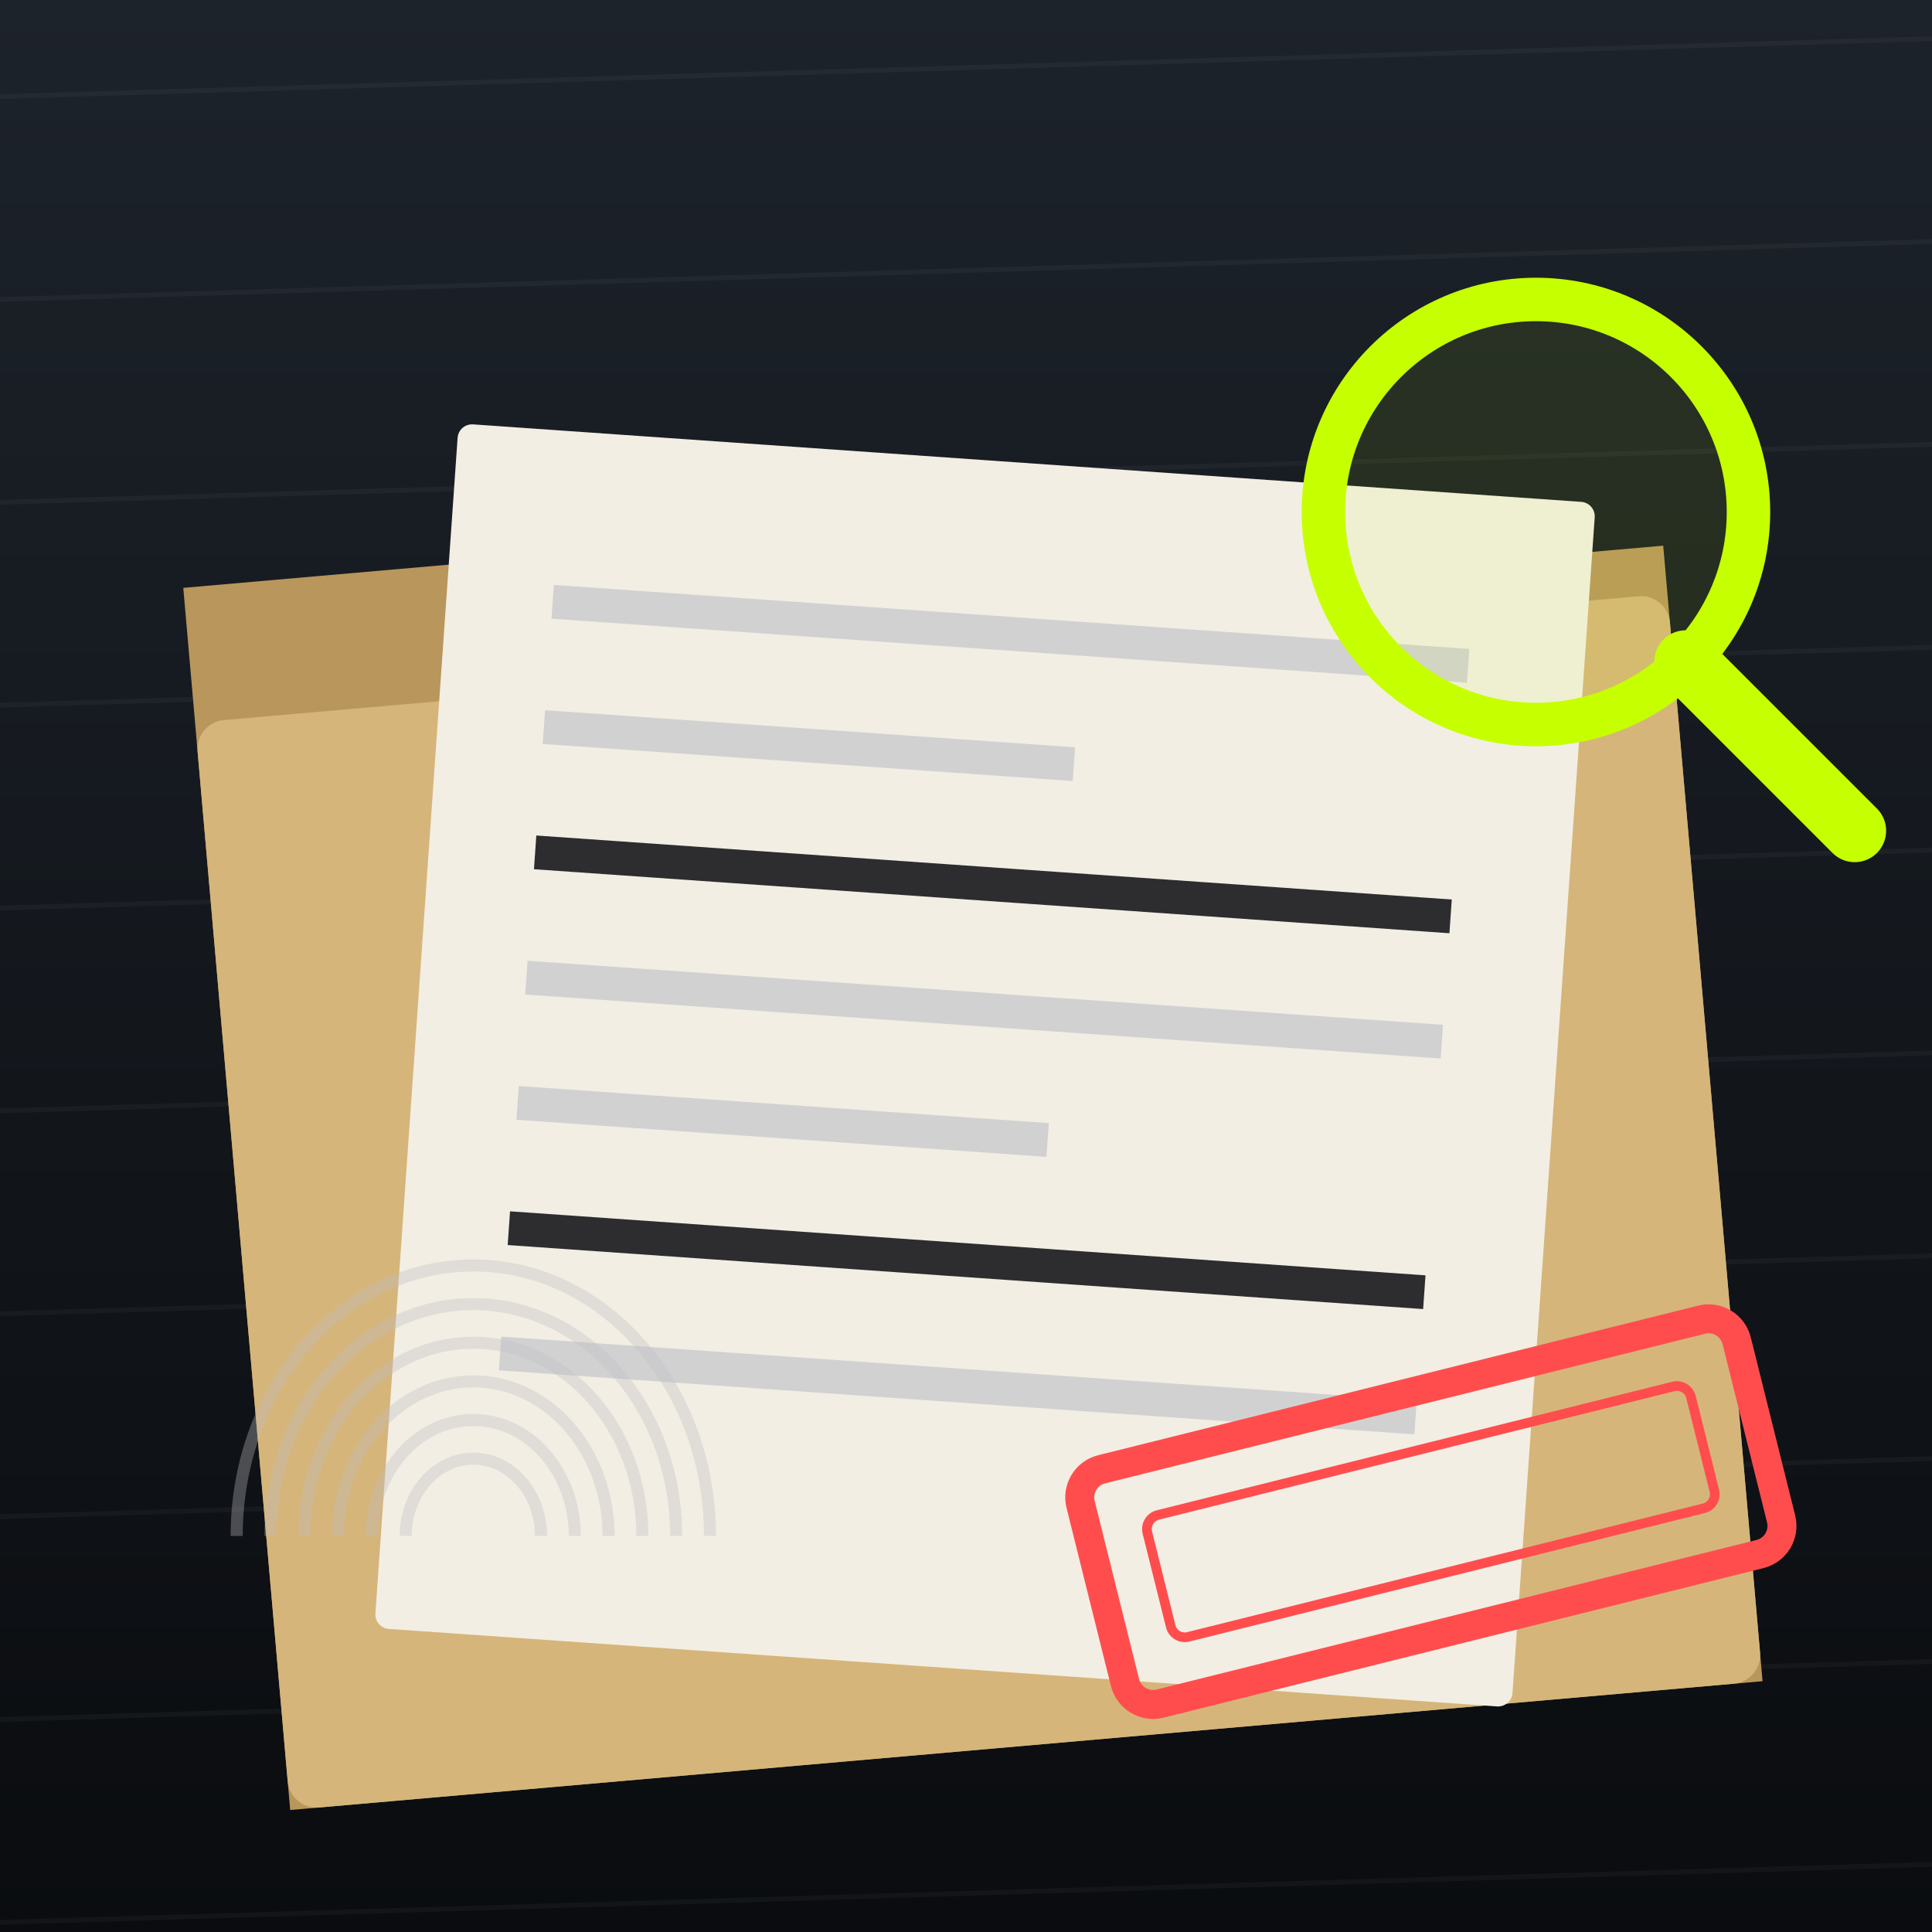
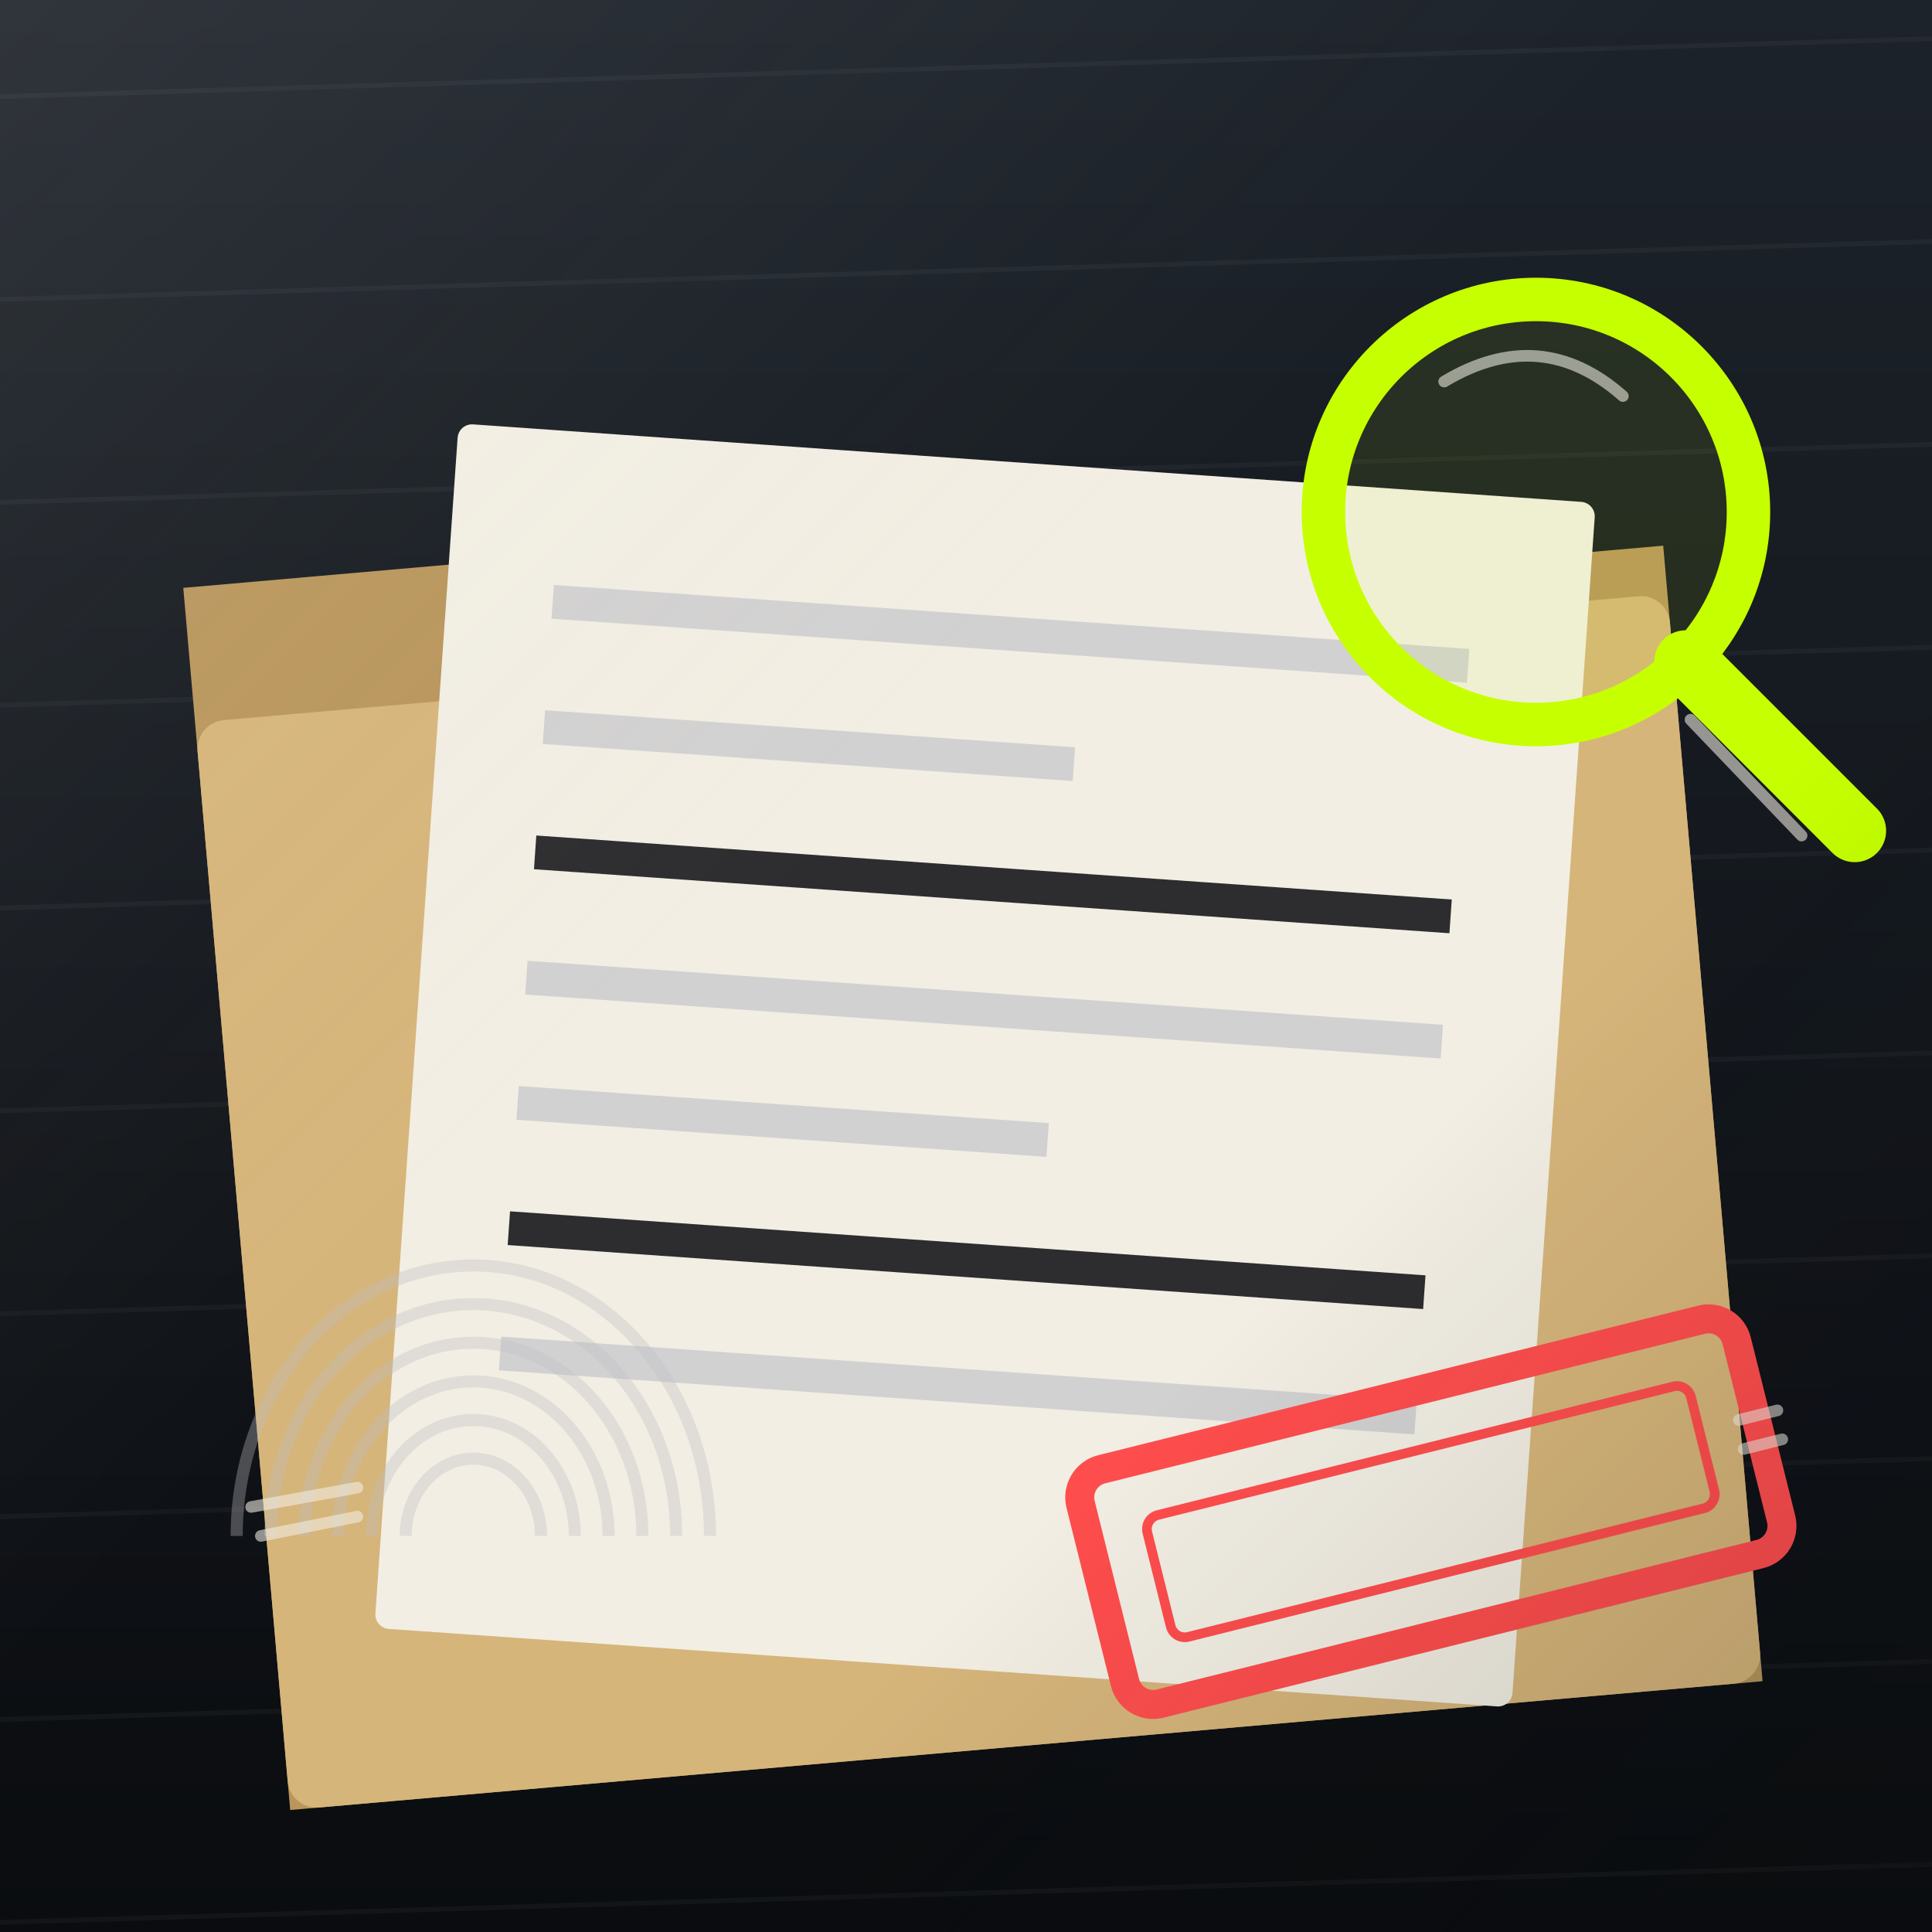
<svg xmlns="http://www.w3.org/2000/svg" viewBox="0 0 400 400" preserveAspectRatio="xMidYMid slice">
  <defs>
    <linearGradient id="desk" x1="0" y1="0" x2="0" y2="1">
      <stop offset="0" stop-color="#1d232b" stop-opacity="1" />
      <stop offset="1" stop-color="#0a0c0f" stop-opacity="1" />
    </linearGradient>
  </defs>
  <rect x="0" y="0" width="400" height="400" fill="url(#desk)" />
  <line x1="0" y1="20" x2="400" y2="8" stroke="#f2eee3" stroke-width="1" opacity="0.04" />
  <line x1="0" y1="62" x2="400" y2="50" stroke="#f2eee3" stroke-width="1" opacity="0.04" />
  <line x1="0" y1="104" x2="400" y2="92" stroke="#f2eee3" stroke-width="1" opacity="0.04" />
  <line x1="0" y1="146" x2="400" y2="134" stroke="#f2eee3" stroke-width="1" opacity="0.04" />
  <line x1="0" y1="188" x2="400" y2="176" stroke="#f2eee3" stroke-width="1" opacity="0.04" />
  <line x1="0" y1="230" x2="400" y2="218" stroke="#f2eee3" stroke-width="1" opacity="0.04" />
  <line x1="0" y1="272" x2="400" y2="260" stroke="#f2eee3" stroke-width="1" opacity="0.04" />
  <line x1="0" y1="314" x2="400" y2="302" stroke="#f2eee3" stroke-width="1" opacity="0.04" />
  <line x1="0" y1="356" x2="400" y2="344" stroke="#f2eee3" stroke-width="1" opacity="0.04" />
  <line x1="0" y1="398" x2="400" y2="386" stroke="#f2eee3" stroke-width="1" opacity="0.04" />
  <g transform="rotate(-5 200 230)">
    <path d="M48 108h104l14 18h188v236H48z" fill="#b9965c" />
    <rect x="48" y="136" width="306" height="226" fill="#d6b57a" rx="6" />
  </g>
  <g transform="rotate(4 210 220)">
    <rect x="86" y="96" width="236" height="250" fill="#f2eee3" rx="3" />
    <rect x="108" y="128" width="190" height="7" fill="#bcbec4" opacity="0.6" />
    <rect x="108" y="154" width="110" height="7" fill="#bcbec4" opacity="0.6" />
    <rect x="108" y="180" width="190" height="7" fill="#0a0c0f" opacity="0.85" />
    <rect x="108" y="206" width="190" height="7" fill="#bcbec4" opacity="0.6" />
    <rect x="108" y="232" width="110" height="7" fill="#bcbec4" opacity="0.6" />
    <rect x="108" y="258" width="190" height="7" fill="#0a0c0f" opacity="0.85" />
    <rect x="108" y="284" width="190" height="7" fill="#bcbec4" opacity="0.6" />
  </g>
  <g transform="rotate(-14 296 312)">
    <rect x="226" y="288" width="140" height="50" fill="none" stroke="#ff4d4d" stroke-width="6" rx="6" />
    <rect x="238" y="300" width="116" height="26" fill="none" stroke="#ff4d4d" stroke-width="2" rx="3" />
  </g>
  <path d="M84 318a14 16 0 0 1 28 0" fill="none" stroke="#bcbec4" stroke-width="2.5" opacity="0.35" />
  <path d="M77 318a21 24 0 0 1 42 0" fill="none" stroke="#bcbec4" stroke-width="2.5" opacity="0.35" />
  <path d="M70 318a28 32 0 0 1 56 0" fill="none" stroke="#bcbec4" stroke-width="2.5" opacity="0.35" />
  <path d="M63 318a35 40 0 0 1 70 0" fill="none" stroke="#bcbec4" stroke-width="2.5" opacity="0.35" />
  <path d="M56 318a42 48 0 0 1 84 0" fill="none" stroke="#bcbec4" stroke-width="2.5" opacity="0.35" />
  <path d="M49 318a49 56 0 0 1 98 0" fill="none" stroke="#bcbec4" stroke-width="2.5" opacity="0.35" />
  <circle cx="318" cy="106" r="44" fill="none" stroke="#c6ff00" stroke-width="9" />
  <circle cx="318" cy="106" r="44" fill="#c6ff00" opacity="0.08" />
  <line x1="349" y1="137" x2="384" y2="172" stroke="#c6ff00" stroke-width="13" stroke-linecap="round" />
+   <path d="M52 312l22-4m-20 10 20-4 M299 79q20-12 37 3 M350 149l23 24 M360 294l8-2m-7 8 8-2" fill="none" stroke="#f2eee3" stroke-width="2.4" stroke-linecap="round" stroke-linejoin="round" opacity="0.58" />
+   <defs>
+     <linearGradient id="print-wash" x1="0" y1="0" x2="1" y2="1">
+       <stop offset="0" stop-color="#f2eee3" stop-opacity="0.09" />
+       <stop offset="0.44" stop-color="#f2eee3" stop-opacity="0" />
+       <stop offset="0.66" stop-color="#0a0c0f" stop-opacity="0" />
+       <stop offset="1" stop-color="#0a0c0f" stop-opacity="0.2" />
+     </linearGradient>
+   </defs>
+   <rect x="0" y="0" width="400" height="400" fill="url(#print-wash)" />
</svg>
